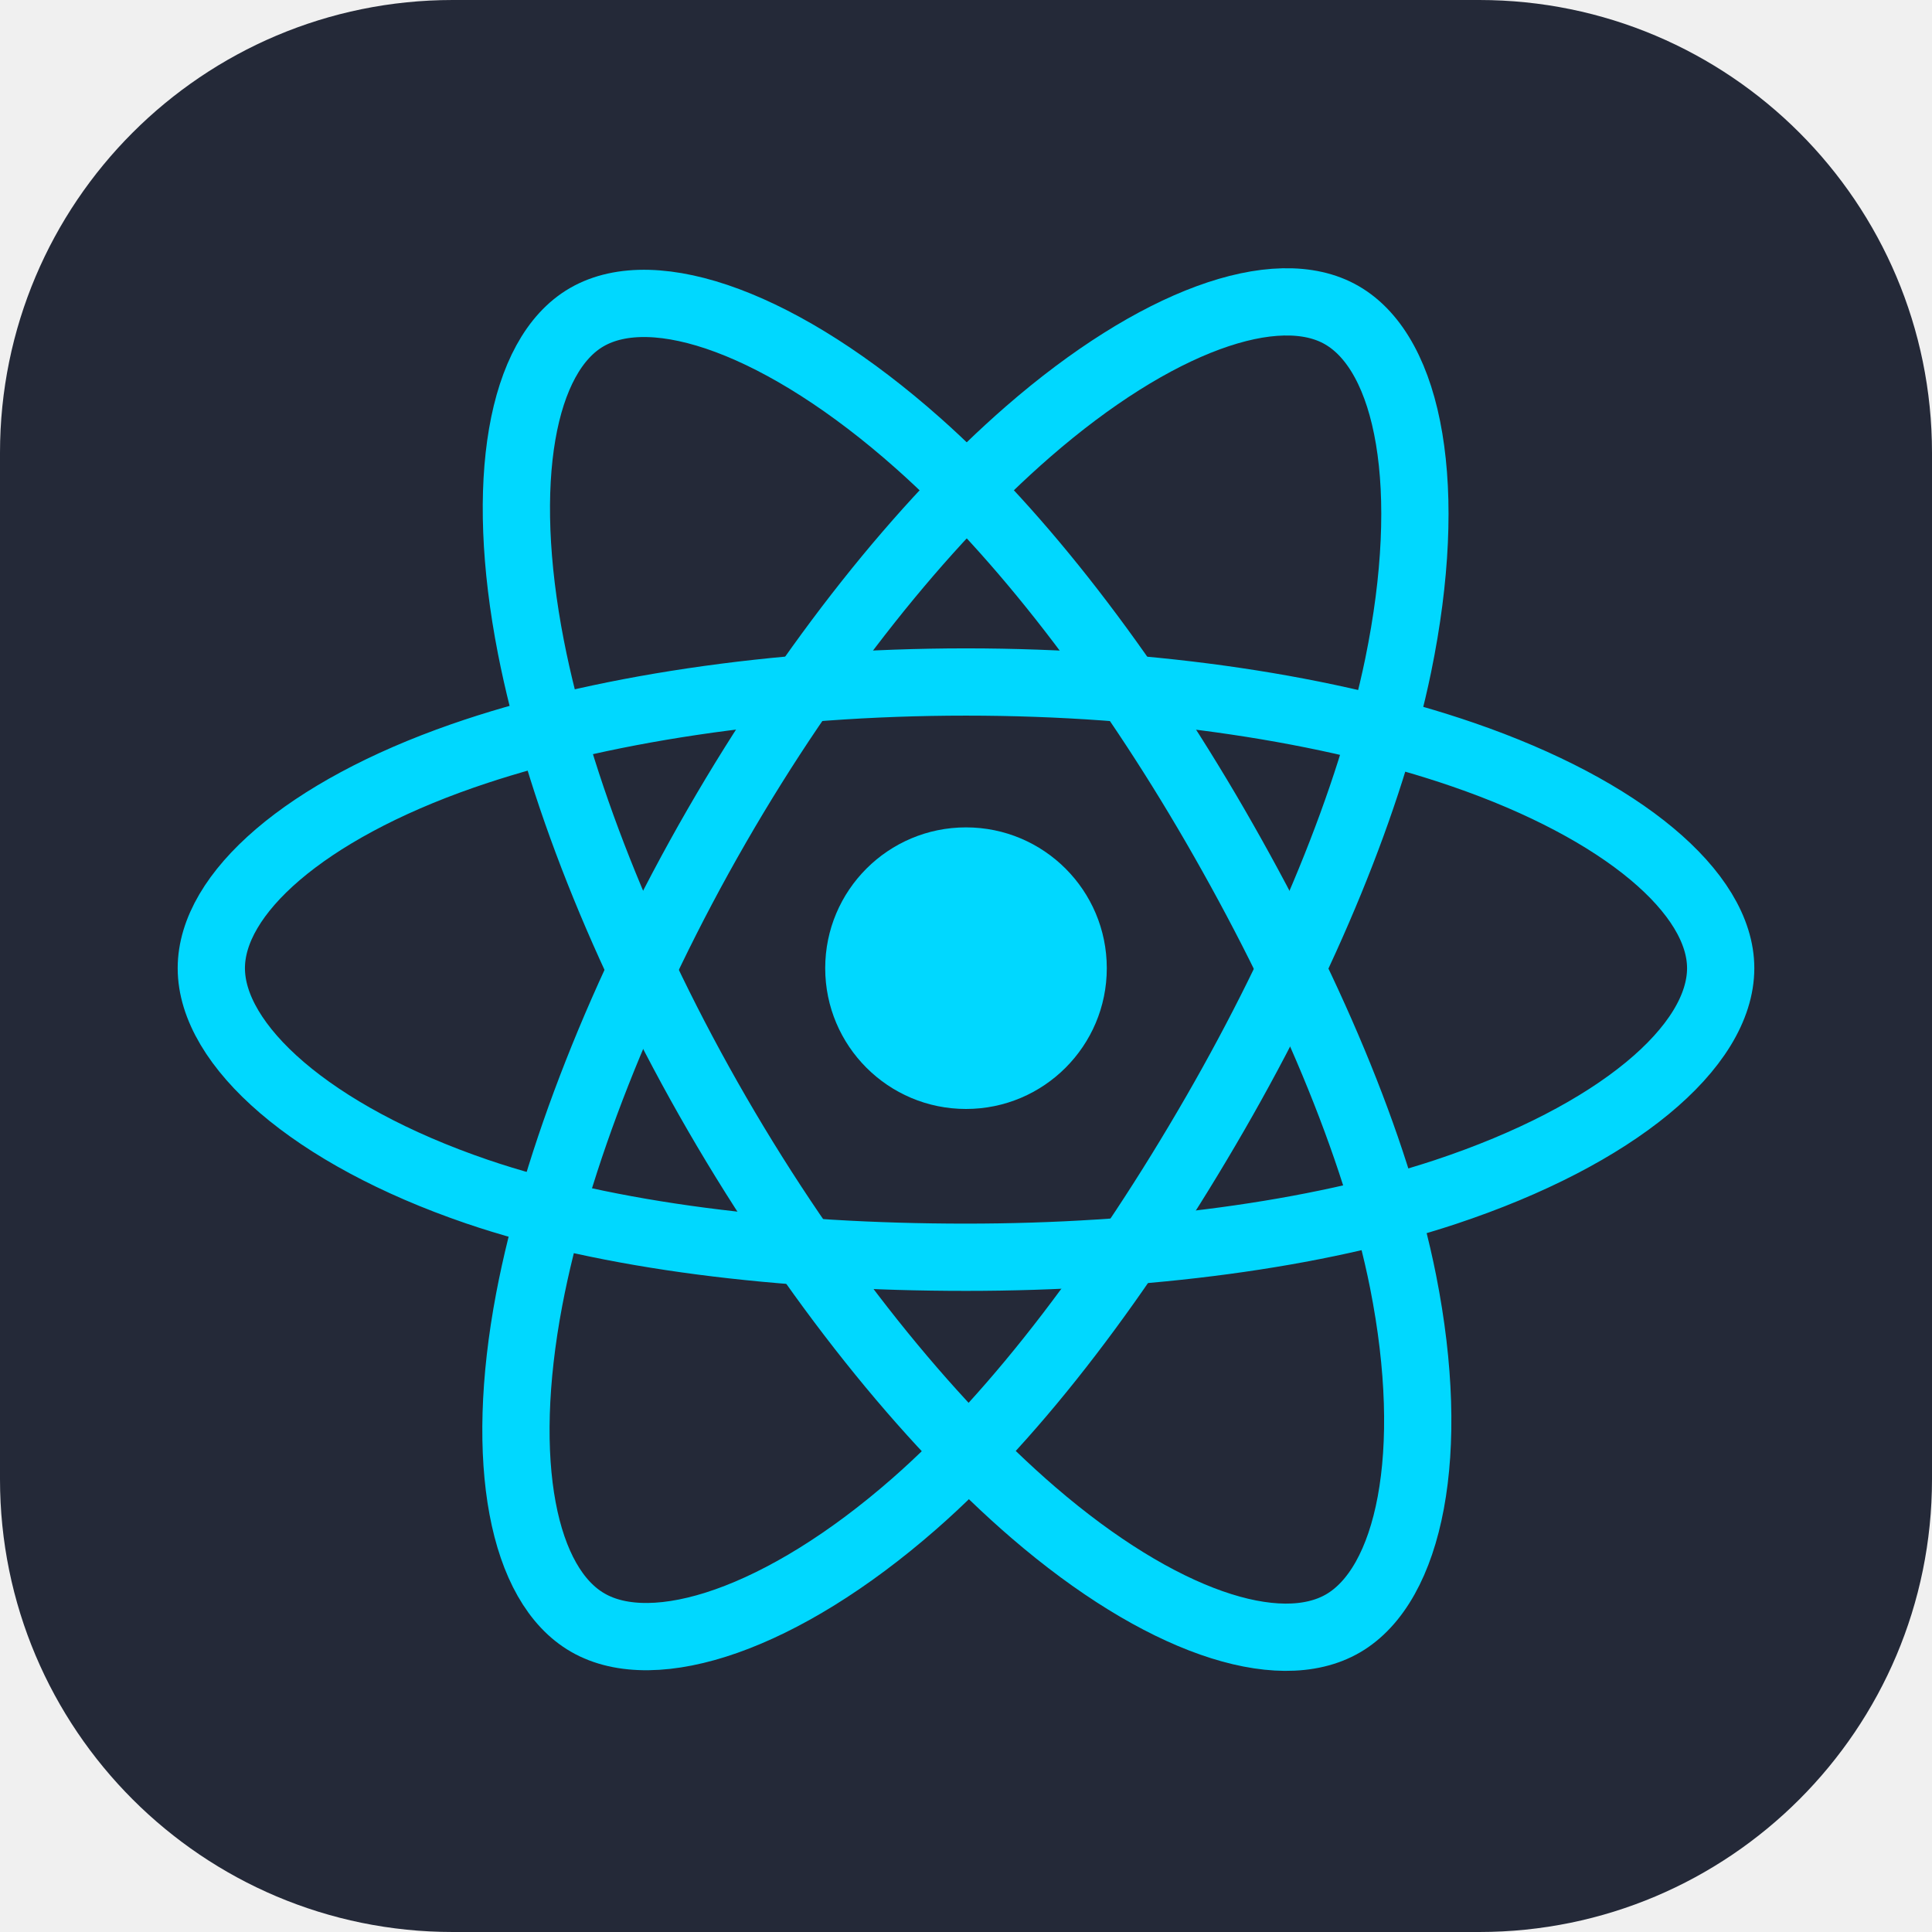
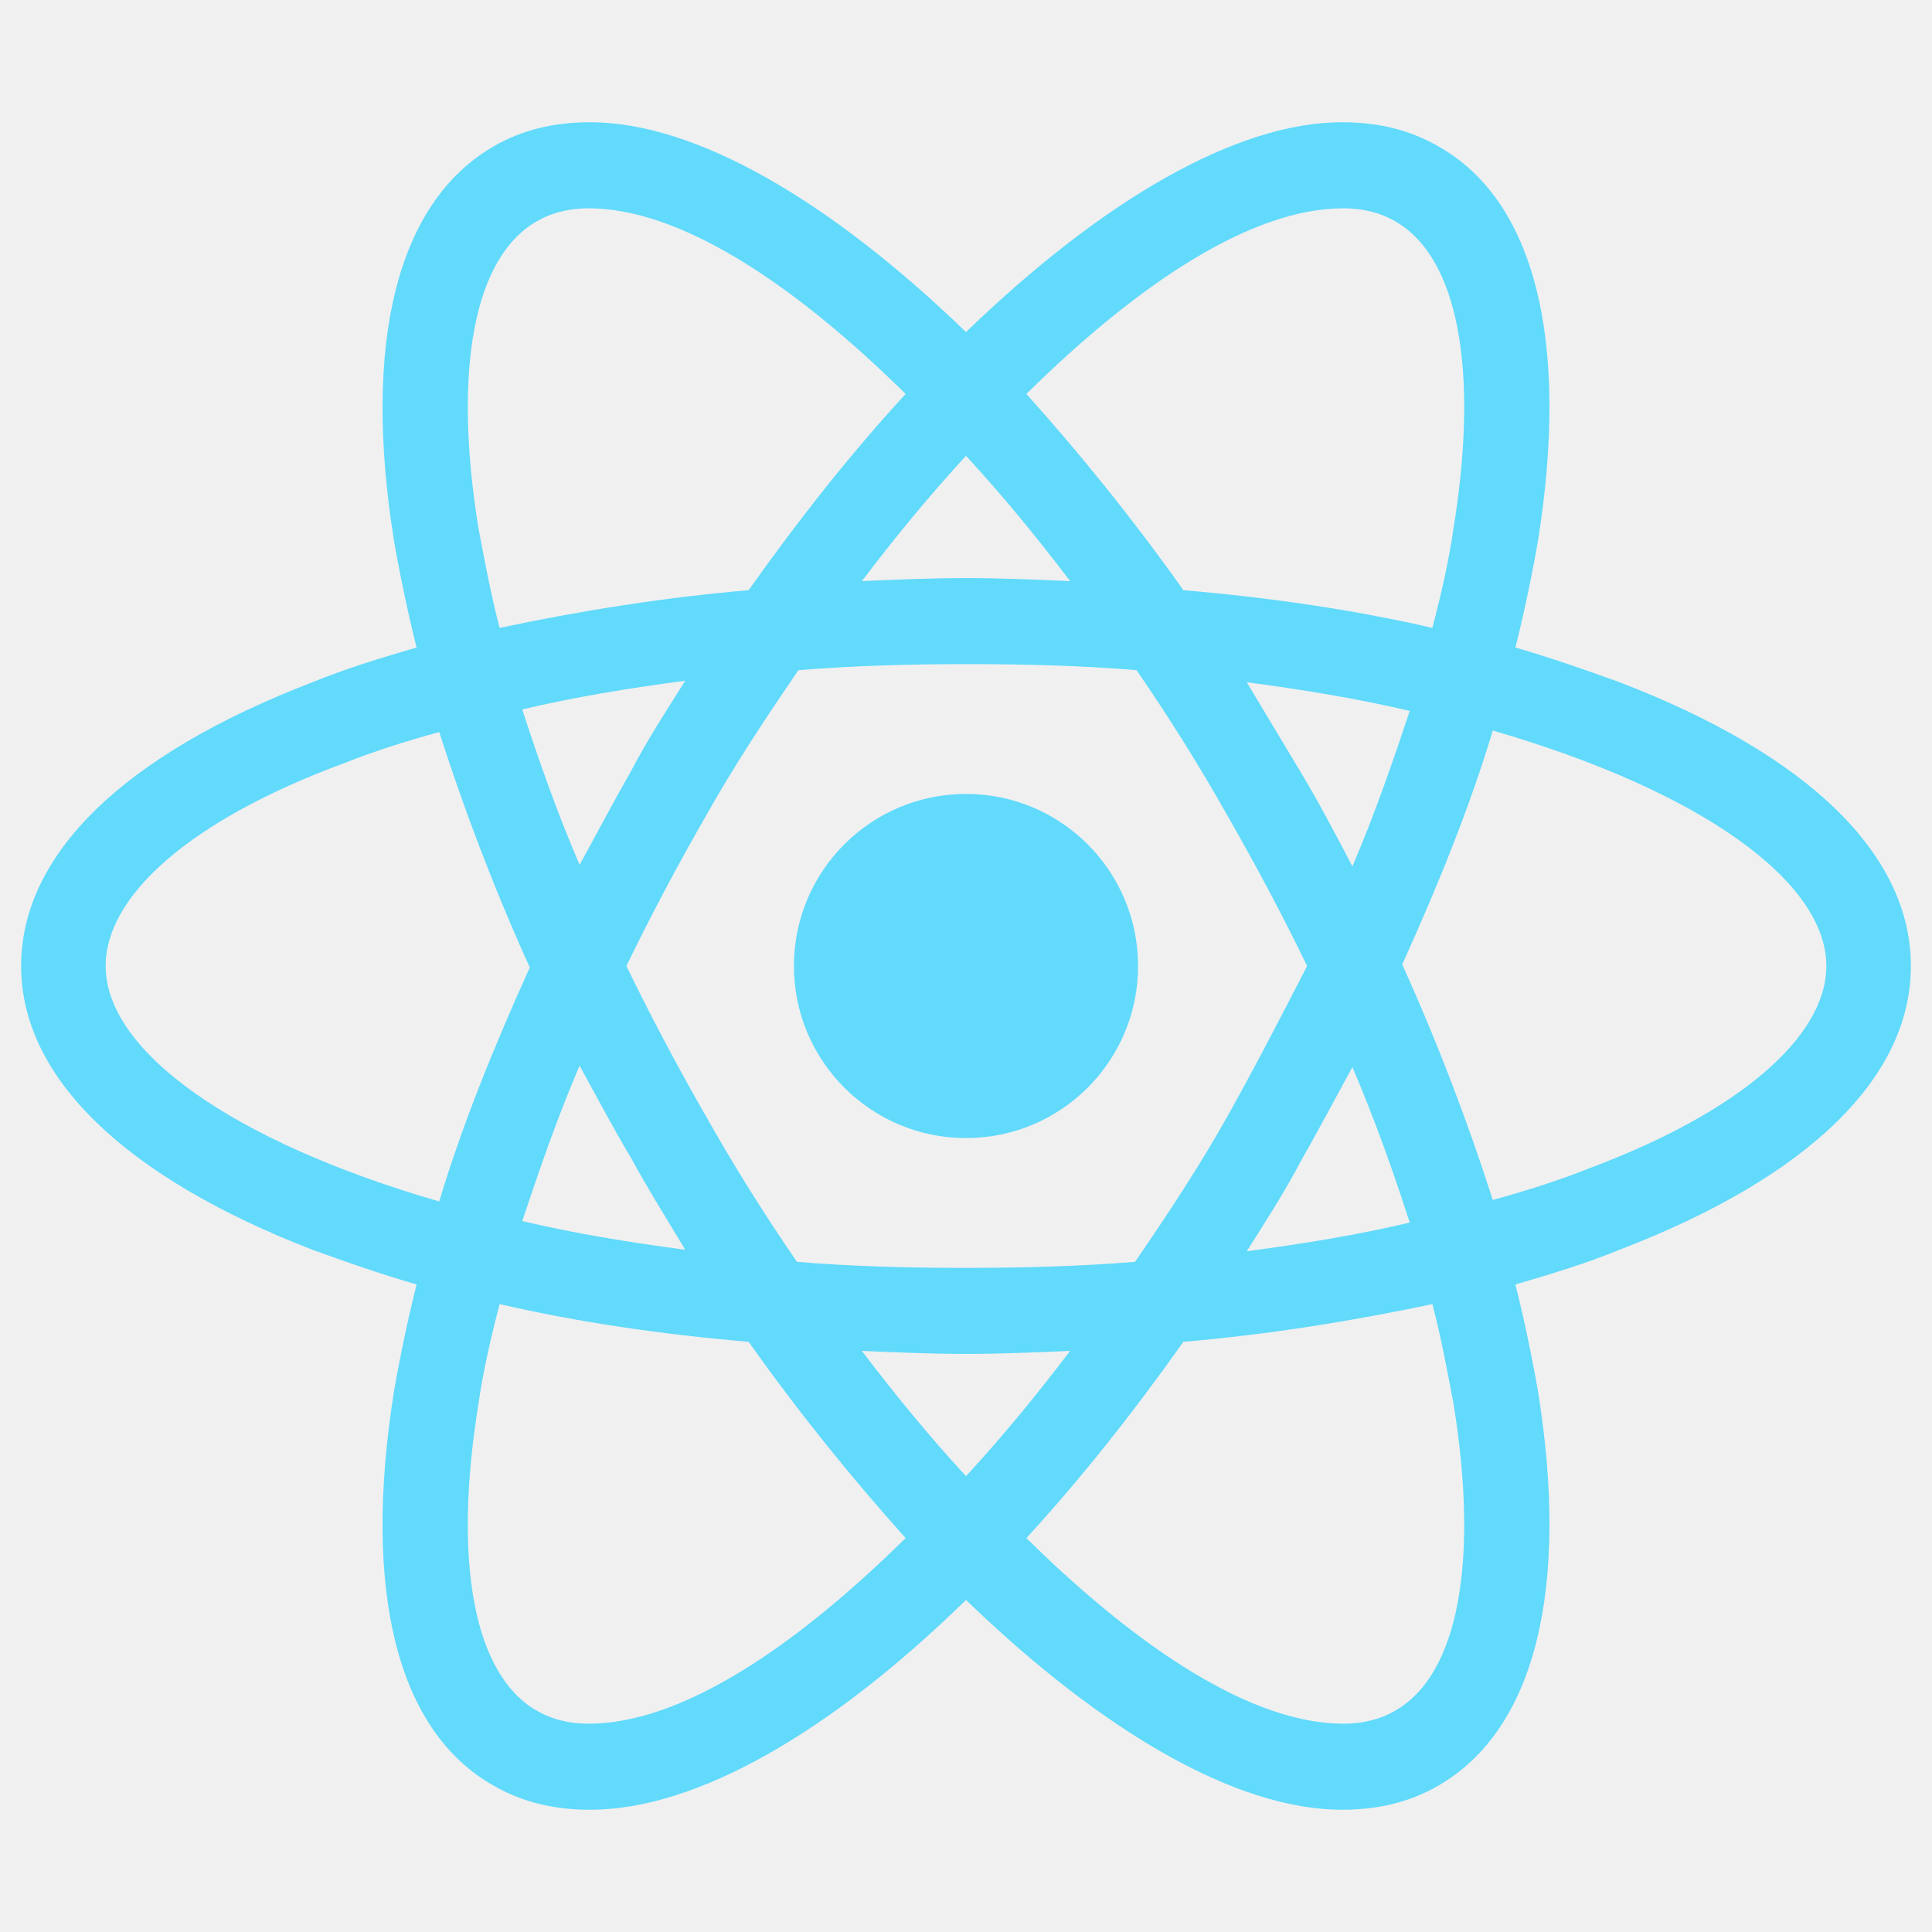
- <svg xmlns="http://www.w3.org/2000/svg" width="16" height="16" viewBox="0 0 16 16" fill="none">
-   <g clip-path="url(#clip0_326_167)">
-     <path d="M12.25 0H3.75C1.679 0 0 1.679 0 3.75V12.25C0 14.321 1.679 16 3.75 16H12.25C14.321 16 16 14.321 16 12.25V3.75C16 1.679 14.321 0 12.25 0Z" fill="#242938" />
-     <path d="M8 9.184C8.644 9.184 9.166 8.662 9.166 8.018C9.166 7.374 8.644 6.852 8 6.852C7.356 6.852 6.834 7.374 6.834 8.018C6.834 8.662 7.356 9.184 8 9.184Z" fill="#00D8FF" />
-     <path d="M8 5.648C9.566 5.648 11.02 5.872 12.117 6.25C13.438 6.705 14.25 7.394 14.25 8.018C14.25 8.669 13.389 9.401 11.97 9.872C10.898 10.227 9.486 10.412 8 10.412C6.476 10.412 5.034 10.238 3.949 9.868C2.577 9.399 1.75 8.657 1.75 8.018C1.75 7.399 2.526 6.715 3.828 6.261C4.929 5.877 6.419 5.648 8 5.648H8Z" stroke="#00D8FF" stroke-width="0.557" />
-     <path d="M5.936 6.84C6.718 5.484 7.639 4.336 8.514 3.575C9.568 2.658 10.572 2.298 11.112 2.61C11.676 2.935 11.88 4.047 11.579 5.511C11.351 6.617 10.806 7.933 10.064 9.22C9.303 10.54 8.431 11.703 7.568 12.457C6.476 13.412 5.42 13.757 4.868 13.438C4.331 13.129 4.126 12.115 4.383 10.76C4.601 9.615 5.147 8.209 5.936 6.84H5.936Z" stroke="#00D8FF" stroke-width="0.557" />
-     <path d="M5.938 9.224C5.154 7.869 4.62 6.498 4.397 5.36C4.129 3.988 4.318 2.94 4.859 2.627C5.422 2.301 6.487 2.679 7.605 3.672C8.45 4.422 9.317 5.55 10.062 6.836C10.825 8.155 11.397 9.491 11.62 10.615C11.902 12.038 11.674 13.125 11.121 13.445C10.585 13.755 9.605 13.427 8.559 12.527C7.676 11.767 6.73 10.592 5.938 9.224Z" stroke="#00D8FF" stroke-width="0.557" />
+ <svg xmlns="http://www.w3.org/2000/svg" viewBox="0 0 128 128">
+   <g fill="#61DAFB">
+     <circle cx="64" cy="64" r="11.4" />
+     <path d="M107.3 45.2c-2.2-.8-4.5-1.6-6.9-2.3.6-2.4 1.1-4.8 1.5-7.1 2.1-13.2-.2-22.5-6.6-26.1-1.9-1.1-4-1.6-6.4-1.6-7 0-15.9 5.2-24.9 13.9-9-8.7-17.9-13.9-24.9-13.9-2.4 0-4.5.5-6.4 1.6-6.4 3.7-8.7 13-6.6 26.1.4 2.3.9 4.7 1.5 7.1-2.4.7-4.7 1.4-6.9 2.3C8.2 50 1.4 56.6 1.4 64s6.9 14 19.3 18.8c2.2.8 4.5 1.6 6.9 2.3-.6 2.4-1.1 4.8-1.5 7.1-2.1 13.2.2 22.5 6.6 26.1 1.9 1.1 4 1.6 6.4 1.6 7.1 0 16-5.2 24.9-13.9 9 8.7 17.9 13.9 24.9 13.9 2.4 0 4.5-.5 6.4-1.6 6.4-3.7 8.7-13 6.6-26.1-.4-2.3-.9-4.7-1.5-7.1 2.4-.7 4.7-1.4 6.9-2.3 12.5-4.8 19.3-11.4 19.3-18.8s-6.8-14-19.3-18.8zM92.5 14.7c4.1 2.4 5.5 9.8 3.8 20.3-.3 2.1-.8 4.3-1.4 6.6-5.2-1.2-10.7-2-16.5-2.5-3.4-4.8-6.9-9.1-10.4-13 7.4-7.3 14.9-12.3 21-12.3 1.3 0 2.5.3 3.5.9zM81.3 74c-1.8 3.2-3.9 6.4-6.1 9.6-3.7.3-7.4.4-11.2.4-3.9 0-7.6-.1-11.2-.4-2.2-3.2-4.2-6.4-6-9.6-1.9-3.3-3.7-6.7-5.3-10 1.6-3.3 3.4-6.7 5.3-10 1.8-3.2 3.9-6.4 6.1-9.6 3.7-.3 7.4-.4 11.2-.4 3.9 0 7.6.1 11.2.4 2.2 3.2 4.2 6.4 6 9.6 1.9 3.3 3.7 6.7 5.3 10-1.7 3.3-3.4 6.6-5.3 10zm8.3-3.3c1.5 3.5 2.7 6.9 3.8 10.3-3.4.8-7 1.4-10.8 1.9 1.2-1.9 2.5-3.9 3.6-6 1.2-2.1 2.3-4.2 3.4-6.2zM64 97.8c-2.4-2.6-4.7-5.4-6.9-8.3 2.3.1 4.6.2 6.9.2 2.3 0 4.6-.1 6.9-.2-2.2 2.9-4.5 5.7-6.9 8.3zm-18.6-15c-3.8-.5-7.4-1.1-10.8-1.9 1.1-3.3 2.3-6.8 3.8-10.3 1.1 2 2.2 4.1 3.4 6.1 1.2 2.2 2.4 4.1 3.6 6.1zm-7-25.5c-1.5-3.5-2.7-6.9-3.8-10.3 3.4-.8 7-1.4 10.8-1.9-1.2 1.9-2.5 3.9-3.6 6-1.2 2.1-2.3 4.2-3.4 6.2zM64 30.2c2.4 2.6 4.7 5.4 6.9 8.3-2.3-.1-4.6-.2-6.9-.2-2.3 0-4.6.1-6.9.2 2.2-2.9 4.5-5.7 6.9-8.3zm22.2 21l-3.6-6c3.8.5 7.4 1.1 10.8 1.9-1.1 3.3-2.3 6.8-3.8 10.3-1.1-2.1-2.2-4.2-3.4-6.2zM31.7 35c-1.7-10.5-.3-17.9 3.8-20.3 1-.6 2.2-.9 3.5-.9 6 0 13.5 4.9 21 12.3-3.5 3.8-7 8.2-10.4 13-5.8.5-11.3 1.4-16.5 2.5-.6-2.3-1-4.5-1.4-6.6zM7 64c0-4.7 5.7-9.7 15.7-13.4 2-.8 4.2-1.5 6.4-2.1 1.6 5 3.6 10.3 6 15.6-2.4 5.3-4.5 10.5-6 15.5C15.3 75.6 7 69.6 7 64zm28.5 49.3c-4.1-2.4-5.5-9.8-3.8-20.3.3-2.1.8-4.3 1.4-6.6 5.2 1.2 10.7 2 16.5 2.5 3.4 4.8 6.9 9.1 10.4 13-7.4 7.3-14.9 12.3-21 12.3-1.3 0-2.5-.3-3.5-.9zM96.3 93c1.7 10.5.3 17.9-3.8 20.3-1 .6-2.2.9-3.5.9-6 0-13.5-4.9-21-12.3 3.5-3.8 7-8.2 10.4-13 5.8-.5 11.3-1.4 16.5-2.5.6 2.3 1 4.5 1.4 6.6zm9-15.6c-2 .8-4.2 1.5-6.4 2.1-1.6-5-3.6-10.3-6-15.6 2.4-5.3 4.5-10.5 6-15.5 13.8 4 22.1 10 22.1 15.6 0 4.7-5.8 9.7-15.7 13.4z" />
  </g>
-   <defs>
-     <clipPath id="clip0_326_167">
-       <rect width="16" height="16" fill="white" />
-     </clipPath>
-   </defs>
</svg>
